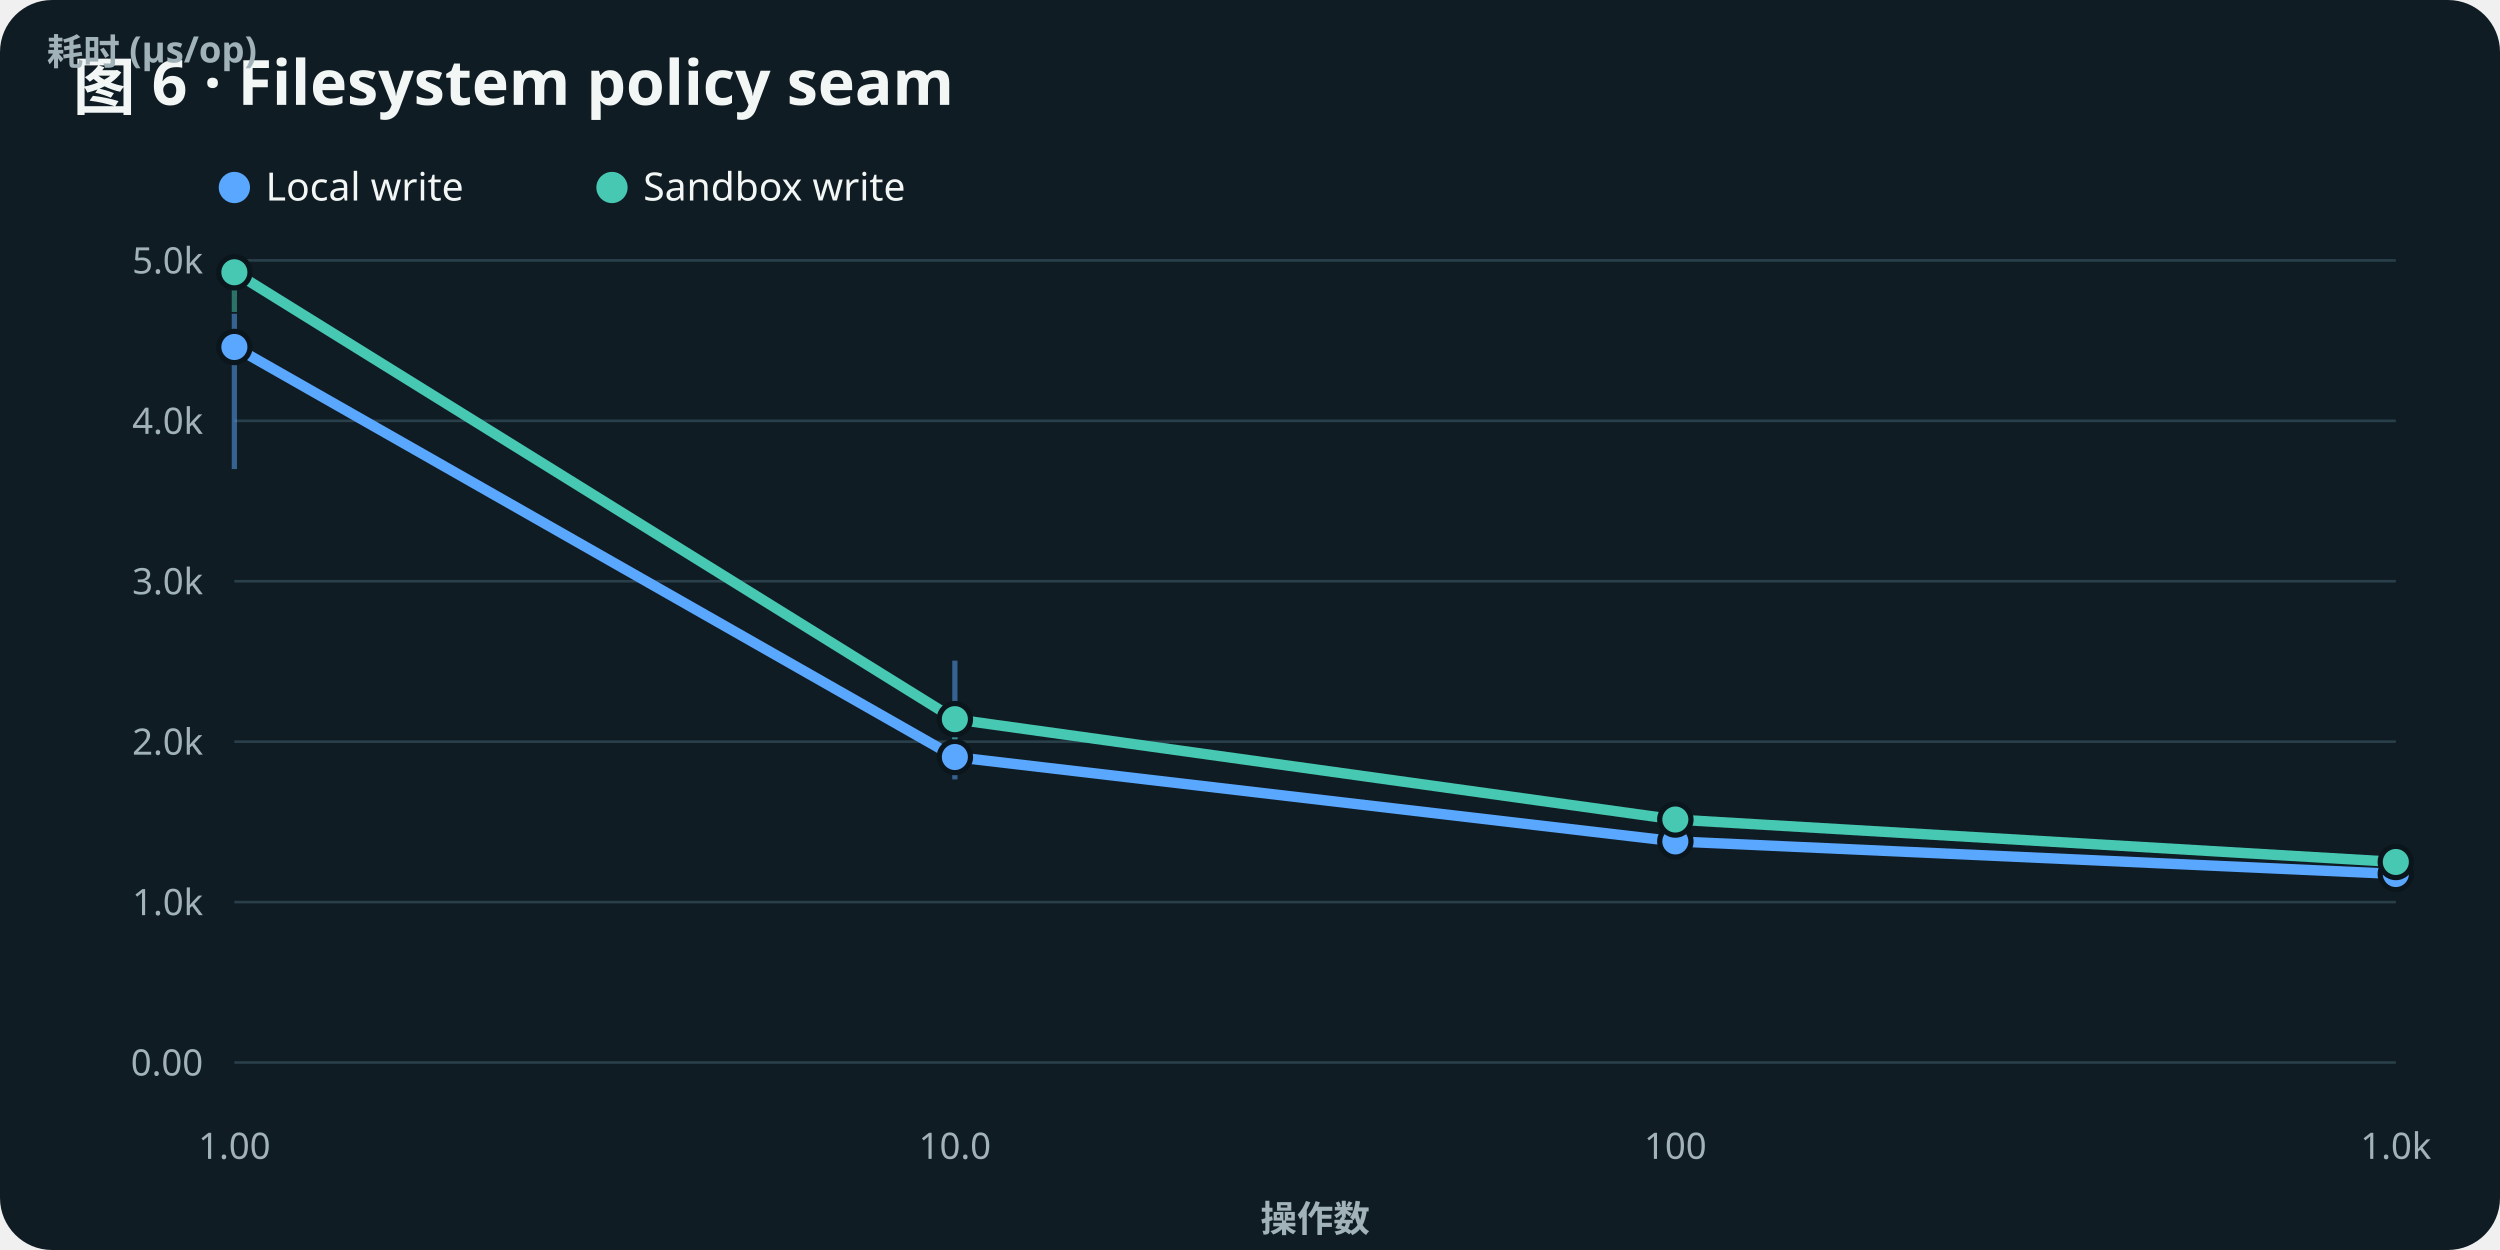
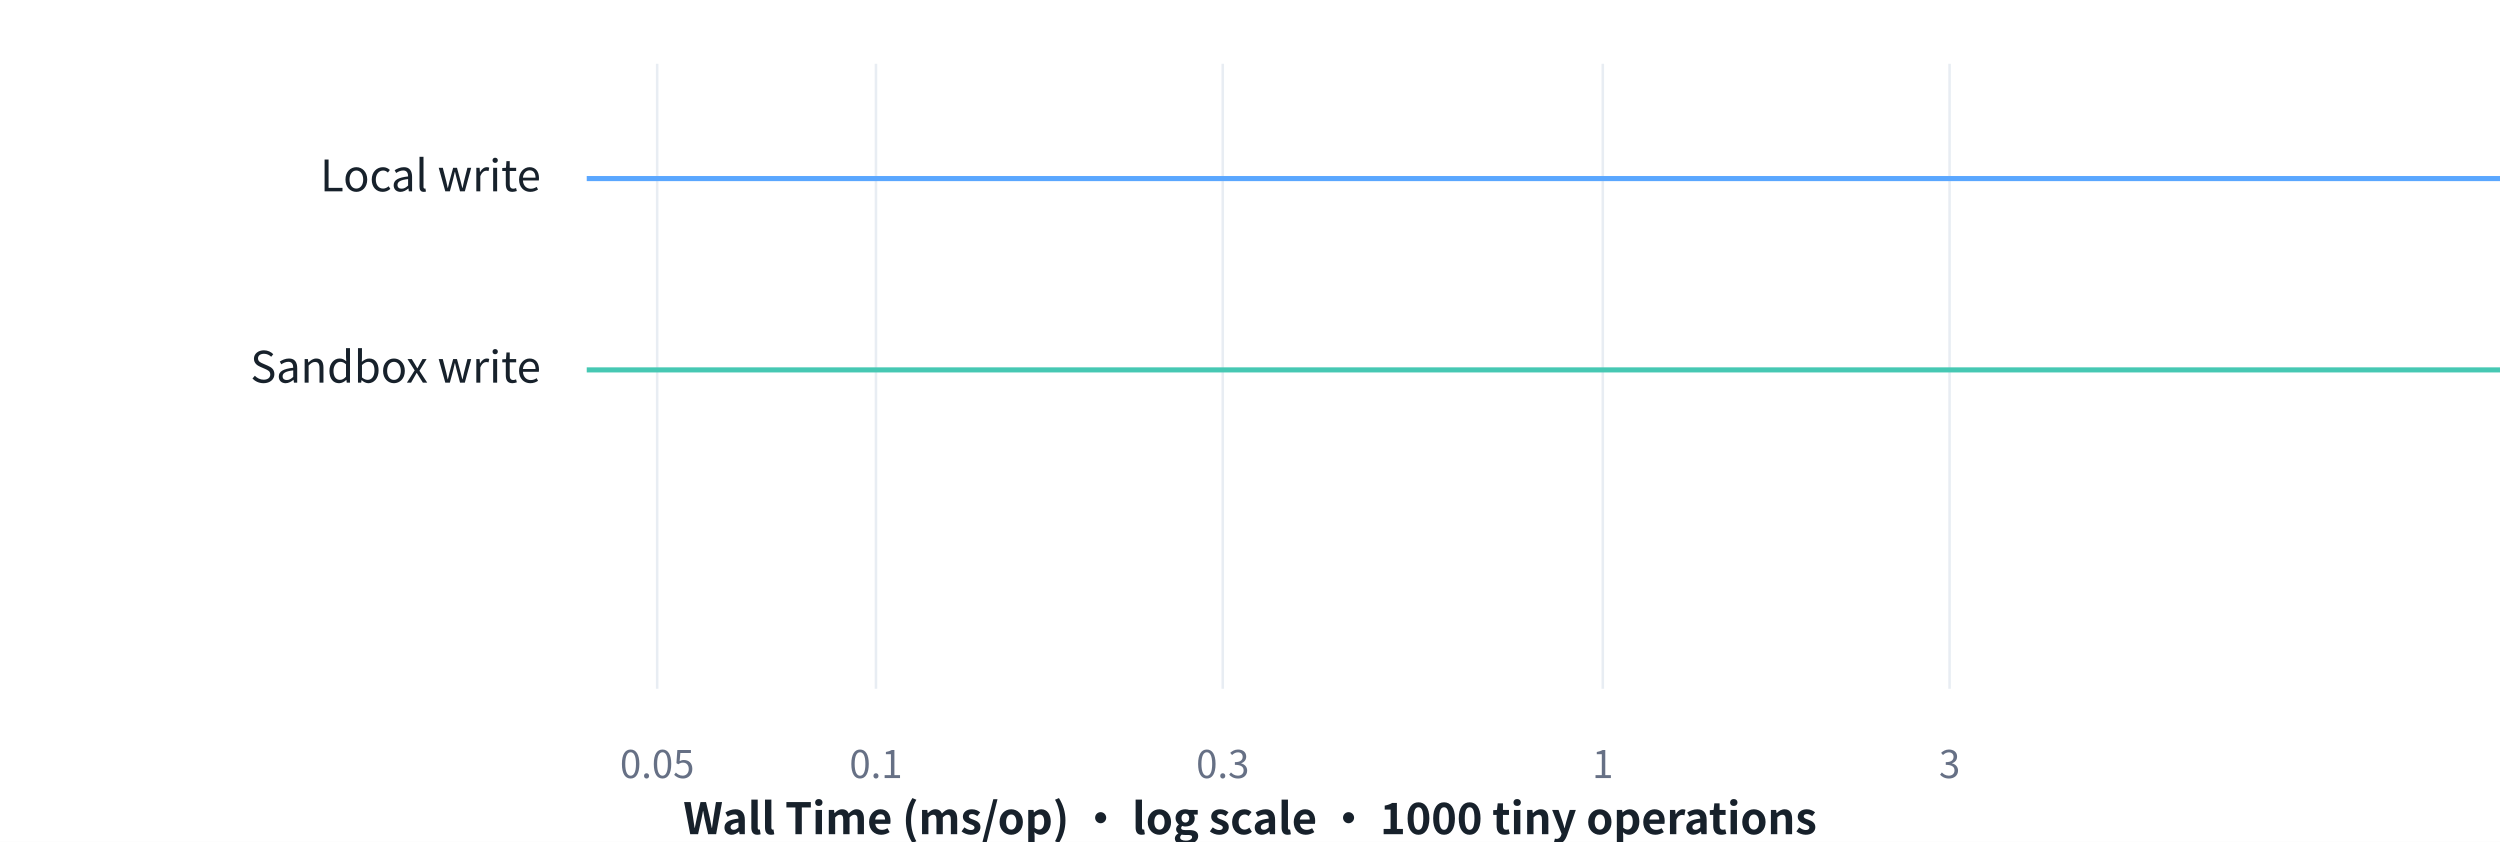
- <svg xmlns="http://www.w3.org/2000/svg" viewBox="0 0 960 480" role="img" aria-label="图 6 · Filesystem policy seam">
-   <rect width="100%" height="100%" rx="20" fill="#101c23" />
-   <text x="28" y="42" fill="#f2f7f5" font-size="24" font-weight="800" text-anchor="start" font-family="system-ui, sans-serif">图 6 · Filesystem policy seam</text>
-   <line x1="90" y1="100.0" x2="920" y2="100.0" stroke="#29404a" />
-   <text x="78" y="105.0" fill="#a2b2b9" font-size="14" font-weight="400" text-anchor="end" font-family="system-ui, sans-serif">5.0k</text>
-   <line x1="90" y1="161.6" x2="920" y2="161.6" stroke="#29404a" />
-   <text x="78" y="166.6" fill="#a2b2b9" font-size="14" font-weight="400" text-anchor="end" font-family="system-ui, sans-serif">4.0k</text>
-   <line x1="90" y1="223.2" x2="920" y2="223.2" stroke="#29404a" />
-   <text x="78" y="228.2" fill="#a2b2b9" font-size="14" font-weight="400" text-anchor="end" font-family="system-ui, sans-serif">3.0k</text>
-   <line x1="90" y1="284.8" x2="920" y2="284.8" stroke="#29404a" />
-   <text x="78" y="289.8" fill="#a2b2b9" font-size="14" font-weight="400" text-anchor="end" font-family="system-ui, sans-serif">2.0k</text>
-   <line x1="90" y1="346.4" x2="920" y2="346.4" stroke="#29404a" />
-   <text x="78" y="351.4" fill="#a2b2b9" font-size="14" font-weight="400" text-anchor="end" font-family="system-ui, sans-serif">1.0k</text>
-   <line x1="90" y1="408.0" x2="920" y2="408.0" stroke="#29404a" />
-   <text x="78" y="413.0" fill="#a2b2b9" font-size="14" font-weight="400" text-anchor="end" font-family="system-ui, sans-serif">0.00</text>
-   <text x="90.0" y="445" fill="#a2b2b9" font-size="14" font-weight="400" text-anchor="middle" font-family="system-ui, sans-serif">1.00</text>
-   <text x="366.667" y="445" fill="#a2b2b9" font-size="14" font-weight="400" text-anchor="middle" font-family="system-ui, sans-serif">10.0</text>
-   <text x="643.333" y="445" fill="#a2b2b9" font-size="14" font-weight="400" text-anchor="middle" font-family="system-ui, sans-serif">100</text>
-   <text x="920.0" y="445" fill="#a2b2b9" font-size="14" font-weight="400" text-anchor="middle" font-family="system-ui, sans-serif">1.0k</text>
-   <path d="M90.0,133.2 L366.7,290.7 L643.3,323.1 L920.0,335.6" fill="none" stroke="#5aa7ff" stroke-width="4" stroke-linecap="round" />
-   <line x1="90.0" y1="180.117" x2="90.0" y2="120.485" stroke="#5aa7ff" opacity=".5" stroke-width="2" />
-   <circle cx="90.0" cy="133.243" r="6" fill="#5aa7ff" stroke="#0b151c" stroke-width="2" />
-   <line x1="366.667" y1="299.293" x2="366.667" y2="253.681" stroke="#5aa7ff" opacity=".5" stroke-width="2" />
-   <circle cx="366.667" cy="290.694" r="6" fill="#5aa7ff" stroke="#0b151c" stroke-width="2" />
-   <line x1="643.333" y1="324.477" x2="643.333" y2="319.504" stroke="#5aa7ff" opacity=".5" stroke-width="2" />
-   <circle cx="643.333" cy="323.104" r="6" fill="#5aa7ff" stroke="#0b151c" stroke-width="2" />
-   <line x1="920.0" y1="336.603" x2="920.0" y2="331.549" stroke="#5aa7ff" opacity=".5" stroke-width="2" />
-   <circle cx="920.0" cy="335.633" r="6" fill="#5aa7ff" stroke="#0b151c" stroke-width="2" />
-   <path d="M90.0,104.5 L366.7,276.2 L643.3,314.7 L920.0,331.0" fill="none" stroke="#46c8b3" stroke-width="4" stroke-linecap="round" />
-   <line x1="90.0" y1="119.786" x2="90.0" y2="100.0" stroke="#46c8b3" opacity=".5" stroke-width="2" />
-   <circle cx="90.0" cy="104.547" r="6" fill="#46c8b3" stroke="#0b151c" stroke-width="2" />
-   <line x1="366.667" y1="283.947" x2="366.667" y2="271.475" stroke="#46c8b3" opacity=".5" stroke-width="2" />
-   <circle cx="366.667" cy="276.157" r="6" fill="#46c8b3" stroke="#0b151c" stroke-width="2" />
-   <line x1="643.333" y1="316.934" x2="643.333" y2="309.837" stroke="#46c8b3" opacity=".5" stroke-width="2" />
-   <circle cx="643.333" cy="314.693" r="6" fill="#46c8b3" stroke="#0b151c" stroke-width="2" />
-   <line x1="920.0" y1="332.519" x2="920.0" y2="325.206" stroke="#46c8b3" opacity=".5" stroke-width="2" />
-   <circle cx="920.0" cy="330.996" r="6" fill="#46c8b3" stroke="#0b151c" stroke-width="2" />
-   <circle cx="90" cy="72" r="6" fill="#5aa7ff" />
-   <text x="102" y="77" fill="#f2f7f5" font-size="15" font-weight="400" text-anchor="start" font-family="system-ui, sans-serif">Local write</text>
-   <circle cx="235" cy="72" r="6" fill="#46c8b3" />
-   <text x="247" y="77" fill="#f2f7f5" font-size="15" font-weight="400" text-anchor="start" font-family="system-ui, sans-serif">Sandbox write</text>
-   <text x="505.0" y="473" fill="#a2b2b9" font-size="14" font-weight="700" text-anchor="middle" font-family="system-ui, sans-serif">操作数</text>
-   <text x="18" y="25" fill="#a2b2b9" font-size="14" font-weight="700" text-anchor="start" font-family="system-ui, sans-serif">耗时 (μs/op)</text>
+ <svg xmlns="http://www.w3.org/2000/svg" viewBox="0 0 980 330" role="img" data-benchmark="C6" data-series-count="2">
+   <rect width="980" height="330" fill="#FFFFFF" />
+   <defs>
+     <marker id="arrow" viewBox="0 0 10 10" refX="8" refY="5" markerWidth="7" markerHeight="7" orient="auto-start-reverse">
+       <path d="M 0 0 L 10 5 L 0 10 z" fill="#64748B" />
+     </marker>
+   </defs>
+   <line x1="257.611" y1="25" x2="257.611" y2="270" stroke="#E8EDF3" />
+   <text x="257.611" y="305" fill="#667085" font-size="15" font-weight="400" text-anchor="middle" font-family="'Noto Sans CJK SC','PingFang SC','Microsoft YaHei','Segoe UI',system-ui,sans-serif">0.05</text>
+   <line x1="343.379" y1="25" x2="343.379" y2="270" stroke="#E8EDF3" />
+   <text x="343.379" y="305" fill="#667085" font-size="15" font-weight="400" text-anchor="middle" font-family="'Noto Sans CJK SC','PingFang SC','Microsoft YaHei','Segoe UI',system-ui,sans-serif">0.1</text>
+   <line x1="479.318" y1="25" x2="479.318" y2="270" stroke="#E8EDF3" />
+   <text x="479.318" y="305" fill="#667085" font-size="15" font-weight="400" text-anchor="middle" font-family="'Noto Sans CJK SC','PingFang SC','Microsoft YaHei','Segoe UI',system-ui,sans-serif">0.3</text>
+   <line x1="628.293" y1="25" x2="628.293" y2="270" stroke="#E8EDF3" />
+   <text x="628.293" y="305" fill="#667085" font-size="15" font-weight="400" text-anchor="middle" font-family="'Noto Sans CJK SC','PingFang SC','Microsoft YaHei','Segoe UI',system-ui,sans-serif">1</text>
+   <line x1="764.232" y1="25" x2="764.232" y2="270" stroke="#E8EDF3" />
+   <text x="764.232" y="305" fill="#667085" font-size="15" font-weight="400" text-anchor="middle" font-family="'Noto Sans CJK SC','PingFang SC','Microsoft YaHei','Segoe UI',system-ui,sans-serif">3</text>
+   <text x="212" y="75" fill="#17212B" font-size="17" font-weight="400" text-anchor="end" font-family="'Noto Sans CJK SC','PingFang SC','Microsoft YaHei','Segoe UI',system-ui,sans-serif">Local write</text>
+   <line x1="230.0" y1="70" x2="1503.44" y2="70" stroke="#5aa7ff" stroke-width="2" />
+   <circle cx="1503.44" cy="70" r="8" fill="#5aa7ff" />
+   <text x="1517.44" y="75" fill="#5aa7ff" font-size="16" font-weight="700" text-anchor="start" font-family="'Noto Sans CJK SC','PingFang SC','Microsoft YaHei','Segoe UI',system-ui,sans-serif">1179.265</text>
+   <text x="212" y="150" fill="#17212B" font-size="17" font-weight="400" text-anchor="end" font-family="'Noto Sans CJK SC','PingFang SC','Microsoft YaHei','Segoe UI',system-ui,sans-serif">Sandbox write</text>
+   <line x1="230.0" y1="145" x2="1511.125" y2="145" stroke="#46c8b3" stroke-width="2" />
+   <circle cx="1511.125" cy="145" r="8" fill="#46c8b3" />
+   <text x="1525.125" y="150" fill="#46c8b3" font-size="16" font-weight="700" text-anchor="start" font-family="'Noto Sans CJK SC','PingFang SC','Microsoft YaHei','Segoe UI',system-ui,sans-serif">1254.830</text>
+   <text x="490" y="327" fill="#17212B" font-size="17" font-weight="700" text-anchor="middle" font-family="'Noto Sans CJK SC','PingFang SC','Microsoft YaHei','Segoe UI',system-ui,sans-serif">Wall Time (ms/op) · log scale · 1000 tiny operations</text>
</svg>
